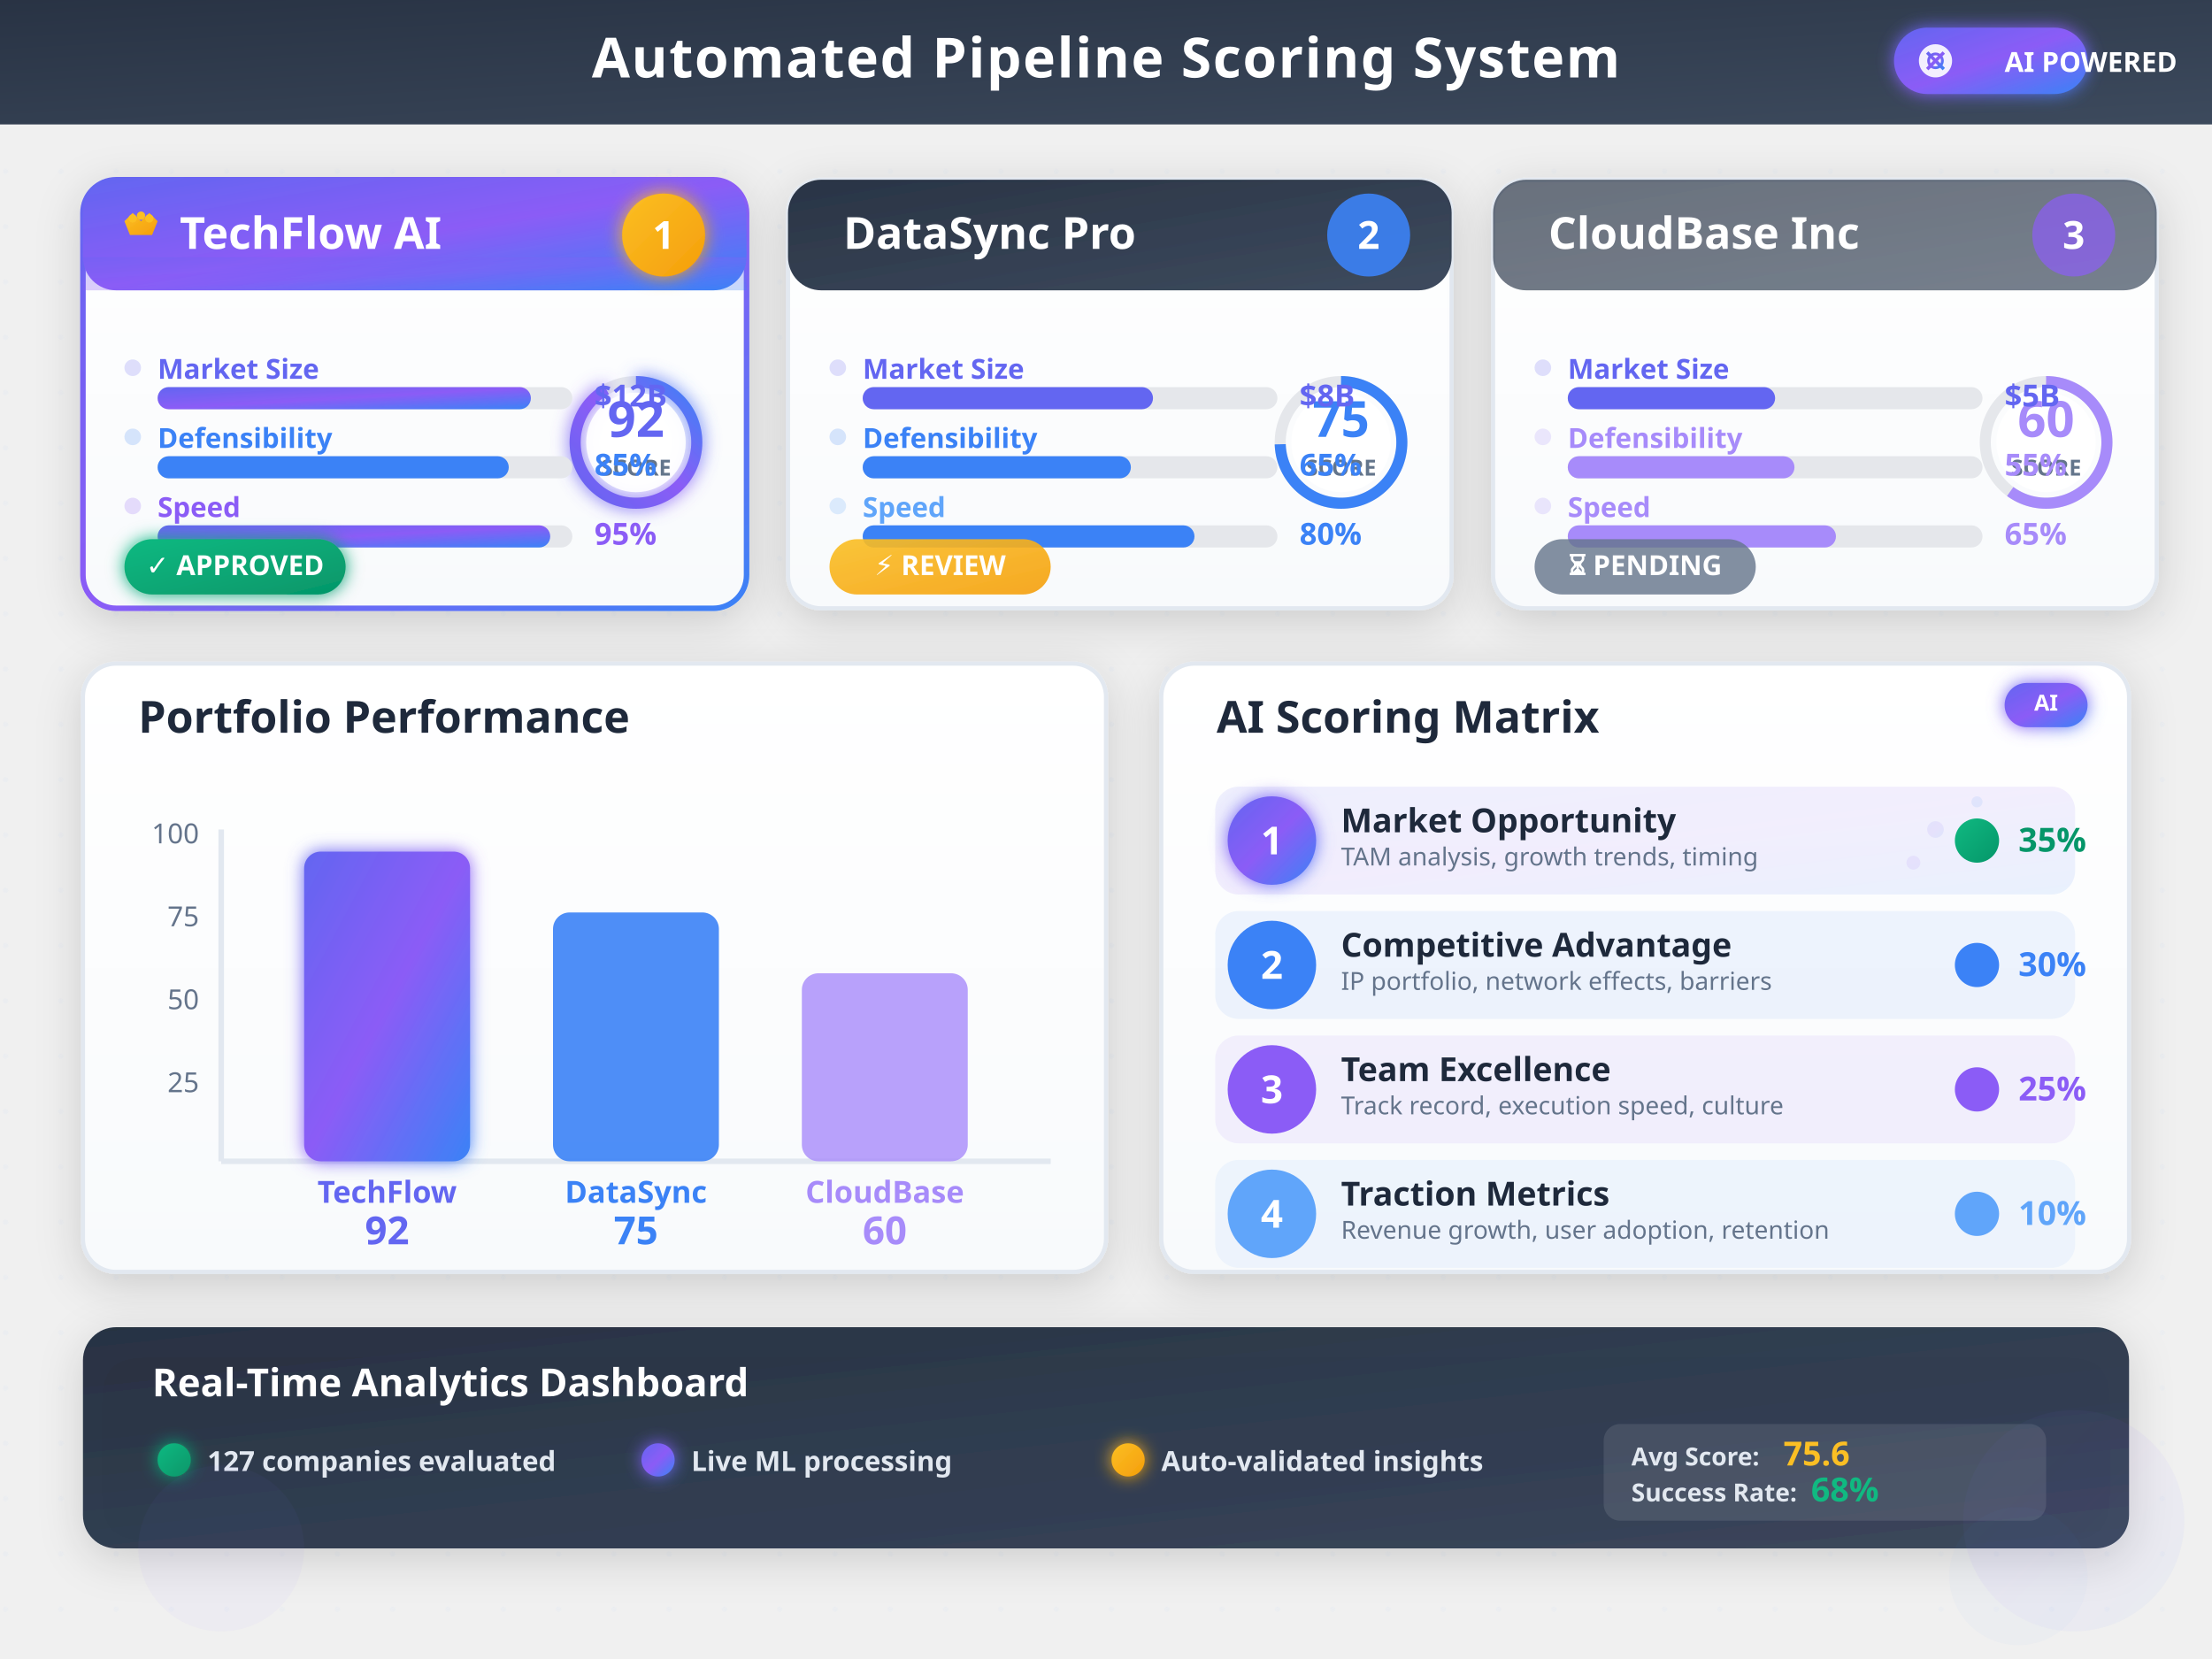
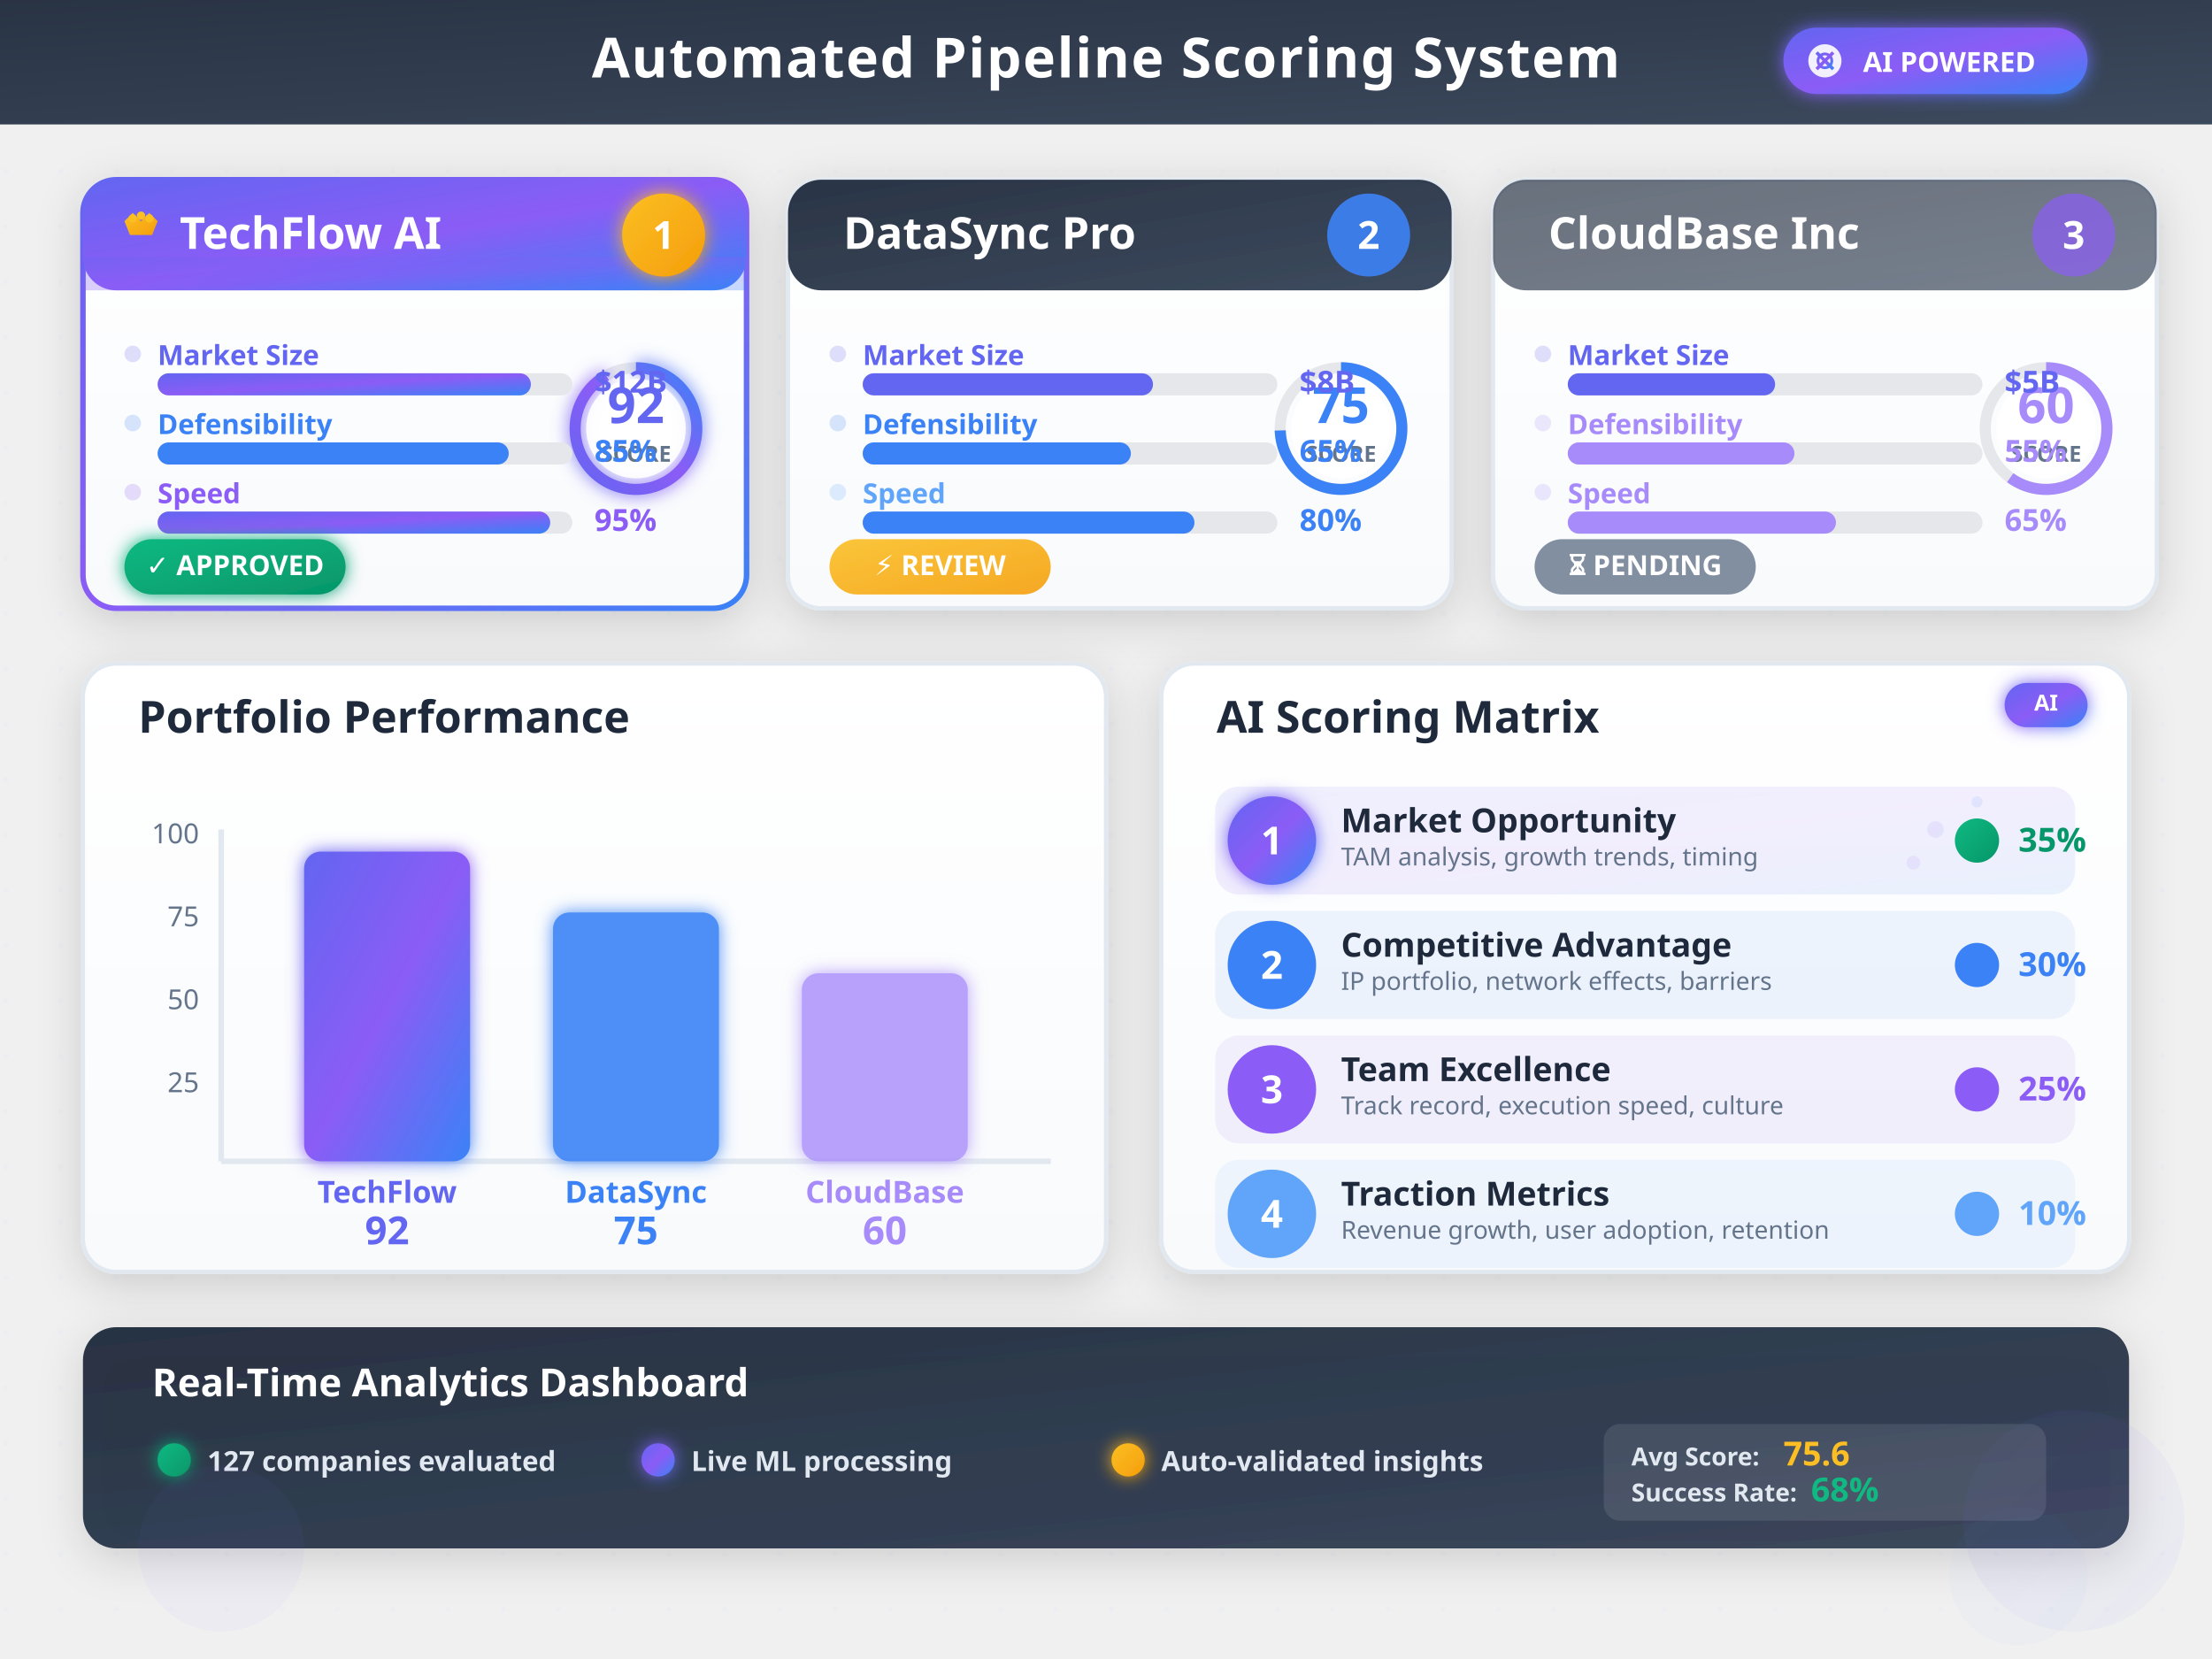
<svg xmlns="http://www.w3.org/2000/svg" width="800" height="600" viewBox="0 0 800 600" style="background: linear-gradient(135deg, #f8fafc 0%, #f1f5f9 100%);">
  <defs>
    <linearGradient id="purpleBlue" x1="0%" y1="0%" x2="100%" y2="100%">
      <stop offset="0%" style="stop-color:#6366f1;stop-opacity:1" />
      <stop offset="50%" style="stop-color:#8b5cf6;stop-opacity:1" />
      <stop offset="100%" style="stop-color:#3b82f6;stop-opacity:1" />
    </linearGradient>
    <linearGradient id="goldGradient" x1="0%" y1="0%" x2="100%" y2="100%">
      <stop offset="0%" style="stop-color:#fbbf24;stop-opacity:1" />
      <stop offset="100%" style="stop-color:#f59e0b;stop-opacity:1" />
    </linearGradient>
    <linearGradient id="greenGradient" x1="0%" y1="0%" x2="100%" y2="100%">
      <stop offset="0%" style="stop-color:#10b981;stop-opacity:1" />
      <stop offset="100%" style="stop-color:#059669;stop-opacity:1" />
    </linearGradient>
    <linearGradient id="cardGradient" x1="0%" y1="0%" x2="0%" y2="100%">
      <stop offset="0%" style="stop-color:#ffffff;stop-opacity:1" />
      <stop offset="100%" style="stop-color:#f8fafc;stop-opacity:1" />
    </linearGradient>
    <linearGradient id="headerGradient" x1="0%" y1="0%" x2="100%" y2="100%">
      <stop offset="0%" style="stop-color:#1e293b;stop-opacity:0.95" />
      <stop offset="100%" style="stop-color:#334155;stop-opacity:0.95" />
    </linearGradient>
    <filter id="cardShadow" x="-50%" y="-50%" width="200%" height="200%">
      <feGaussianBlur in="SourceAlpha" stdDeviation="8" />
      <feOffset dx="0" dy="4" result="offsetblur" />
      <feComponentTransfer>
        <feFuncA type="linear" slope="0.15" />
      </feComponentTransfer>
      <feMerge>
        <feMergeNode />
        <feMergeNode in="SourceGraphic" />
      </feMerge>
    </filter>
    <filter id="glowEffect" x="-50%" y="-50%" width="200%" height="200%">
      <feGaussianBlur in="SourceGraphic" stdDeviation="3" result="coloredBlur" />
      <feMerge>
        <feMergeNode in="coloredBlur" />
        <feMergeNode in="SourceGraphic" />
      </feMerge>
    </filter>
    <filter id="innerShadow" x="-50%" y="-50%" width="200%" height="200%">
      <feGaussianBlur in="SourceGraphic" stdDeviation="2" />
      <feOffset dx="0" dy="2" />
      <feComposite operator="over" />
    </filter>
    <pattern id="dots" x="0" y="0" width="20" height="20" patternUnits="userSpaceOnUse">
      <circle cx="2" cy="2" r="1" fill="#e2e8f0" opacity="0.3" />
    </pattern>
  </defs>
  <rect width="800" height="600" fill="url(#dots)" />
  <rect x="0" y="0" width="800" height="45" fill="url(#headerGradient)" />
  <text x="400" y="28" font-family="'Segoe UI', system-ui, -apple-system, sans-serif" font-size="20" font-weight="700" fill="white" text-anchor="middle" letter-spacing="0.5px">
    Automated Pipeline Scoring System
  </text>
-   <g transform="translate(720, 22)">
-     <rect x="-35" y="-12" width="70" height="24" rx="12" fill="url(#purpleBlue)" filter="url(#glowEffect)" />
+   <g transform="translate(680, 22)">
+     <rect x="-35" y="-12" width="110" height="24" rx="12" fill="url(#purpleBlue)" filter="url(#glowEffect)" />
    <circle cx="-20" cy="0" r="6" fill="white" opacity="0.9" />
    <path d="M -23,-3 L -17,3 M -23,3 L -17,-3" stroke="url(#purpleBlue)" stroke-width="1.2" fill="none" />
    <circle cx="-20" cy="0" r="2.5" fill="none" stroke="url(#purpleBlue)" stroke-width="1" />
-     <text x="5" y="4" font-family="'Segoe UI', system-ui, sans-serif" font-size="10" font-weight="600" fill="white">AI POWERED</text>
+     <text x="25" y="4" font-family="'Segoe UI', system-ui, sans-serif" font-size="10" font-weight="600" fill="white" text-anchor="middle">AI POWERED</text>
  </g>
  <g transform="translate(30, 65)" filter="url(#cardShadow)">
    <rect width="240" height="155" rx="12" fill="url(#cardGradient)" stroke="url(#purpleBlue)" stroke-width="2" />
    <rect width="240" height="40" rx="12" fill="url(#purpleBlue)" />
    <rect x="0" y="28" width="240" height="12" fill="url(#purpleBlue)" opacity="0.3" />
    <g transform="translate(15, 20)">
      <path d="M 0,-5 L 3,-8 L 6,-5 L 9,-8 L 12,-5 L 10,0 L 2,0 Z" fill="url(#goldGradient)" />
      <circle cx="3" cy="-6" r="1.5" fill="#fbbf24" />
      <circle cx="6" cy="-7" r="1.5" fill="#fbbf24" />
      <circle cx="9" cy="-6" r="1.5" fill="#fbbf24" />
    </g>
    <text x="35" y="25" font-family="'Segoe UI', system-ui, sans-serif" font-size="16" font-weight="700" fill="white">
      TechFlow AI
    </text>
    <g transform="translate(210, 20)">
      <circle cx="0" cy="0" r="15" fill="url(#goldGradient)" filter="url(#glowEffect)" />
      <text x="0" y="5" font-family="'Segoe UI', system-ui, sans-serif" font-size="14" font-weight="800" fill="white" text-anchor="middle">1</text>
    </g>
-     <g transform="translate(200, 95)">
+     <g transform="translate(200, 90)">
      <circle cx="0" cy="0" r="22" fill="none" stroke="#e5e7eb" stroke-width="4" />
      <circle cx="0" cy="0" r="22" fill="none" stroke="url(#purpleBlue)" stroke-width="4" stroke-dasharray="138" stroke-dashoffset="11" transform="rotate(-90)" filter="url(#glowEffect)" />
      <circle cx="0" cy="0" r="18" fill="white" opacity="0.9" />
      <text x="0" y="-2" font-family="'Segoe UI', system-ui, sans-serif" font-size="18" font-weight="800" fill="#6366f1" text-anchor="middle">92</text>
      <text x="0" y="12" font-family="'Segoe UI', system-ui, sans-serif" font-size="8" font-weight="600" fill="#64748b" text-anchor="middle">SCORE</text>
    </g>
-     <g transform="translate(15, 65)">
+     <g transform="translate(15, 60)">
      <circle cx="3" cy="3" r="3" fill="#6366f1" opacity="0.2" />
      <text x="12" y="7" font-family="'Segoe UI', system-ui, sans-serif" font-size="10" font-weight="600" fill="#6366f1">Market Size</text>
      <rect x="12" y="10" width="150" height="8" rx="4" fill="#e5e7eb" />
      <rect x="12" y="10" width="135" height="8" rx="4" fill="url(#purpleBlue)" />
      <text x="170" y="17" font-family="'Segoe UI', system-ui, sans-serif" font-size="11" font-weight="700" fill="#6366f1">$12B</text>
      <circle cx="3" cy="28" r="3" fill="#3b82f6" opacity="0.2" />
      <text x="12" y="32" font-family="'Segoe UI', system-ui, sans-serif" font-size="10" font-weight="600" fill="#3b82f6">Defensibility</text>
      <rect x="12" y="35" width="150" height="8" rx="4" fill="#e5e7eb" />
      <rect x="12" y="35" width="127" height="8" rx="4" fill="#3b82f6" />
      <text x="170" y="42" font-family="'Segoe UI', system-ui, sans-serif" font-size="11" font-weight="700" fill="#3b82f6">85%</text>
      <circle cx="3" cy="53" r="3" fill="#8b5cf6" opacity="0.2" />
      <text x="12" y="57" font-family="'Segoe UI', system-ui, sans-serif" font-size="10" font-weight="600" fill="#8b5cf6">Speed</text>
      <rect x="12" y="60" width="150" height="8" rx="4" fill="#e5e7eb" />
      <rect x="12" y="60" width="142" height="8" rx="4" fill="url(#purpleBlue)" />
      <text x="170" y="67" font-family="'Segoe UI', system-ui, sans-serif" font-size="11" font-weight="700" fill="#8b5cf6">95%</text>
    </g>
    <rect x="15" y="130" width="80" height="20" rx="10" fill="url(#greenGradient)" filter="url(#glowEffect)" />
    <text x="55" y="143" font-family="'Segoe UI', system-ui, sans-serif" font-size="10" font-weight="700" fill="white" text-anchor="middle">✓ APPROVED</text>
  </g>
  <g transform="translate(285, 65)" filter="url(#cardShadow)">
    <rect width="240" height="155" rx="12" fill="url(#cardGradient)" stroke="#e2e8f0" stroke-width="1.5" />
    <rect width="240" height="40" rx="12" fill="url(#headerGradient)" />
    <text x="20" y="25" font-family="'Segoe UI', system-ui, sans-serif" font-size="16" font-weight="600" fill="white">
      DataSync Pro
    </text>
    <g transform="translate(210, 20)">
      <circle cx="0" cy="0" r="15" fill="#3b82f6" opacity="0.9" />
      <text x="0" y="5" font-family="'Segoe UI', system-ui, sans-serif" font-size="14" font-weight="700" fill="white" text-anchor="middle">2</text>
    </g>
-     <g transform="translate(200, 95)">
+     <g transform="translate(200, 90)">
      <circle cx="0" cy="0" r="22" fill="none" stroke="#e5e7eb" stroke-width="4" />
      <circle cx="0" cy="0" r="22" fill="none" stroke="#3b82f6" stroke-width="4" stroke-dasharray="138" stroke-dashoffset="35" transform="rotate(-90)" />
      <circle cx="0" cy="0" r="18" fill="white" opacity="0.9" />
      <text x="0" y="-2" font-family="'Segoe UI', system-ui, sans-serif" font-size="18" font-weight="800" fill="#3b82f6" text-anchor="middle">75</text>
      <text x="0" y="12" font-family="'Segoe UI', system-ui, sans-serif" font-size="8" font-weight="600" fill="#64748b" text-anchor="middle">SCORE</text>
    </g>
-     <g transform="translate(15, 65)">
+     <g transform="translate(15, 60)">
      <circle cx="3" cy="3" r="3" fill="#6366f1" opacity="0.2" />
      <text x="12" y="7" font-family="'Segoe UI', system-ui, sans-serif" font-size="10" font-weight="600" fill="#6366f1">Market Size</text>
      <rect x="12" y="10" width="150" height="8" rx="4" fill="#e5e7eb" />
      <rect x="12" y="10" width="105" height="8" rx="4" fill="#6366f1" />
      <text x="170" y="17" font-family="'Segoe UI', system-ui, sans-serif" font-size="11" font-weight="700" fill="#6366f1">$8B</text>
      <circle cx="3" cy="28" r="3" fill="#3b82f6" opacity="0.2" />
      <text x="12" y="32" font-family="'Segoe UI', system-ui, sans-serif" font-size="10" font-weight="600" fill="#3b82f6">Defensibility</text>
      <rect x="12" y="35" width="150" height="8" rx="4" fill="#e5e7eb" />
      <rect x="12" y="35" width="97" height="8" rx="4" fill="#3b82f6" />
      <text x="170" y="42" font-family="'Segoe UI', system-ui, sans-serif" font-size="11" font-weight="700" fill="#3b82f6">65%</text>
      <circle cx="3" cy="53" r="3" fill="#60a5fa" opacity="0.2" />
      <text x="12" y="57" font-family="'Segoe UI', system-ui, sans-serif" font-size="10" font-weight="600" fill="#60a5fa">Speed</text>
      <rect x="12" y="60" width="150" height="8" rx="4" fill="#e5e7eb" />
      <rect x="12" y="60" width="120" height="8" rx="4" fill="#3b82f6" />
      <text x="170" y="67" font-family="'Segoe UI', system-ui, sans-serif" font-size="11" font-weight="700" fill="#3b82f6">80%</text>
    </g>
    <rect x="15" y="130" width="80" height="20" rx="10" fill="url(#goldGradient)" opacity="0.9" />
    <text x="55" y="143" font-family="'Segoe UI', system-ui, sans-serif" font-size="10" font-weight="700" fill="white" text-anchor="middle">⚡ REVIEW</text>
  </g>
  <g transform="translate(540, 65)" filter="url(#cardShadow)">
    <rect width="240" height="155" rx="12" fill="url(#cardGradient)" stroke="#e2e8f0" stroke-width="1.5" />
    <rect width="240" height="40" rx="12" fill="url(#headerGradient)" opacity="0.7" />
    <text x="20" y="25" font-family="'Segoe UI', system-ui, sans-serif" font-size="16" font-weight="600" fill="white">
      CloudBase Inc
    </text>
    <g transform="translate(210, 20)">
      <circle cx="0" cy="0" r="15" fill="#8b5cf6" opacity="0.7" />
      <text x="0" y="5" font-family="'Segoe UI', system-ui, sans-serif" font-size="14" font-weight="700" fill="white" text-anchor="middle">3</text>
    </g>
-     <g transform="translate(200, 95)">
+     <g transform="translate(200, 90)">
      <circle cx="0" cy="0" r="22" fill="none" stroke="#e5e7eb" stroke-width="4" />
      <circle cx="0" cy="0" r="22" fill="none" stroke="#a78bfa" stroke-width="4" stroke-dasharray="138" stroke-dashoffset="55" transform="rotate(-90)" />
      <circle cx="0" cy="0" r="18" fill="white" opacity="0.9" />
      <text x="0" y="-2" font-family="'Segoe UI', system-ui, sans-serif" font-size="18" font-weight="800" fill="#a78bfa" text-anchor="middle">60</text>
      <text x="0" y="12" font-family="'Segoe UI', system-ui, sans-serif" font-size="8" font-weight="600" fill="#64748b" text-anchor="middle">SCORE</text>
    </g>
-     <g transform="translate(15, 65)">
+     <g transform="translate(15, 60)">
      <circle cx="3" cy="3" r="3" fill="#6366f1" opacity="0.2" />
      <text x="12" y="7" font-family="'Segoe UI', system-ui, sans-serif" font-size="10" font-weight="600" fill="#6366f1">Market Size</text>
      <rect x="12" y="10" width="150" height="8" rx="4" fill="#e5e7eb" />
      <rect x="12" y="10" width="75" height="8" rx="4" fill="#6366f1" />
      <text x="170" y="17" font-family="'Segoe UI', system-ui, sans-serif" font-size="11" font-weight="700" fill="#6366f1">$5B</text>
      <circle cx="3" cy="28" r="3" fill="#a78bfa" opacity="0.2" />
      <text x="12" y="32" font-family="'Segoe UI', system-ui, sans-serif" font-size="10" font-weight="600" fill="#a78bfa">Defensibility</text>
      <rect x="12" y="35" width="150" height="8" rx="4" fill="#e5e7eb" />
      <rect x="12" y="35" width="82" height="8" rx="4" fill="#a78bfa" />
      <text x="170" y="42" font-family="'Segoe UI', system-ui, sans-serif" font-size="11" font-weight="700" fill="#a78bfa">55%</text>
      <circle cx="3" cy="53" r="3" fill="#a78bfa" opacity="0.2" />
      <text x="12" y="57" font-family="'Segoe UI', system-ui, sans-serif" font-size="10" font-weight="600" fill="#a78bfa">Speed</text>
      <rect x="12" y="60" width="150" height="8" rx="4" fill="#e5e7eb" />
      <rect x="12" y="60" width="97" height="8" rx="4" fill="#a78bfa" />
      <text x="170" y="67" font-family="'Segoe UI', system-ui, sans-serif" font-size="11" font-weight="700" fill="#a78bfa">65%</text>
    </g>
    <rect x="15" y="130" width="80" height="20" rx="10" fill="#64748b" opacity="0.8" />
    <text x="55" y="143" font-family="'Segoe UI', system-ui, sans-serif" font-size="10" font-weight="700" fill="white" text-anchor="middle">⏳ PENDING</text>
  </g>
  <g transform="translate(30, 240)">
    <rect width="370" height="220" rx="12" fill="url(#cardGradient)" stroke="#e2e8f0" stroke-width="1.5" filter="url(#cardShadow)" />
    <text x="20" y="25" font-family="'Segoe UI', system-ui, sans-serif" font-size="16" font-weight="700" fill="#1e293b">
      Portfolio Performance
    </text>
    <line x1="50" y1="180" x2="350" y2="180" stroke="#e2e8f0" stroke-width="2" />
    <line x1="50" y1="60" x2="50" y2="180" stroke="#e2e8f0" stroke-width="2" />
    <text x="42" y="65" font-family="'Segoe UI', system-ui, sans-serif" font-size="10" fill="#64748b" text-anchor="end">100</text>
    <text x="42" y="95" font-family="'Segoe UI', system-ui, sans-serif" font-size="10" fill="#64748b" text-anchor="end">75</text>
    <text x="42" y="125" font-family="'Segoe UI', system-ui, sans-serif" font-size="10" fill="#64748b" text-anchor="end">50</text>
    <text x="42" y="155" font-family="'Segoe UI', system-ui, sans-serif" font-size="10" fill="#64748b" text-anchor="end">25</text>
    <rect x="80" y="68" width="60" height="112" rx="6" fill="url(#purpleBlue)" filter="url(#glowEffect)" />
    <text x="110" y="195" font-family="'Segoe UI', system-ui, sans-serif" font-size="11" font-weight="600" fill="#6366f1" text-anchor="middle">TechFlow</text>
    <text x="110" y="210" font-family="'Segoe UI', system-ui, sans-serif" font-size="14" font-weight="800" fill="#6366f1" text-anchor="middle">92</text>
-     <rect x="170" y="90" width="60" height="90" rx="6" fill="#3b82f6" opacity="0.9" />
+     <rect x="170" y="90" width="60" height="90" rx="6" fill="#3b82f6" opacity="0.9" filter="url(#glowEffect)" />
    <text x="200" y="195" font-family="'Segoe UI', system-ui, sans-serif" font-size="11" font-weight="600" fill="#3b82f6" text-anchor="middle">DataSync</text>
    <text x="200" y="210" font-family="'Segoe UI', system-ui, sans-serif" font-size="14" font-weight="800" fill="#3b82f6" text-anchor="middle">75</text>
-     <rect x="260" y="112" width="60" height="68" rx="6" fill="#a78bfa" opacity="0.8" />
+     <rect x="260" y="112" width="60" height="68" rx="6" fill="#a78bfa" opacity="0.8" filter="url(#glowEffect)" />
    <text x="290" y="195" font-family="'Segoe UI', system-ui, sans-serif" font-size="11" font-weight="600" fill="#a78bfa" text-anchor="middle">CloudBase</text>
    <text x="290" y="210" font-family="'Segoe UI', system-ui, sans-serif" font-size="14" font-weight="800" fill="#a78bfa" text-anchor="middle">60</text>
  </g>
  <g transform="translate(420, 240)">
    <rect width="350" height="220" rx="12" fill="url(#cardGradient)" stroke="#e2e8f0" stroke-width="1.5" filter="url(#cardShadow)" />
    <text x="20" y="25" font-family="'Segoe UI', system-ui, sans-serif" font-size="16" font-weight="700" fill="#1e293b">
      AI Scoring Matrix
    </text>
    <g transform="translate(320, 15)">
      <rect x="-15" y="-8" width="30" height="16" rx="8" fill="url(#purpleBlue)" filter="url(#glowEffect)" />
      <text x="0" y="2" font-family="'Segoe UI', system-ui, sans-serif" font-size="8" font-weight="600" fill="white" text-anchor="middle">AI</text>
    </g>
    <g transform="translate(20, 45)">
      <rect x="0" y="0" width="310" height="38" rx="8" fill="url(#purpleBlue)" opacity="0.1" stroke="url(#purpleBlue)" stroke-width="1" />
      <circle cx="20" cy="19" r="16" fill="url(#purpleBlue)" filter="url(#glowEffect)" />
      <text x="20" y="24" font-family="'Segoe UI', system-ui, sans-serif" font-size="14" font-weight="800" fill="white" text-anchor="middle">1</text>
      <text x="45" y="16" font-family="'Segoe UI', system-ui, sans-serif" font-size="12" font-weight="700" fill="#1e293b">Market Opportunity</text>
      <text x="45" y="28" font-family="'Segoe UI', system-ui, sans-serif" font-size="9" fill="#64748b">TAM analysis, growth trends, timing</text>
      <circle cx="275" cy="19" r="8" fill="url(#greenGradient)" />
      <text x="290" y="23" font-family="'Segoe UI', system-ui, sans-serif" font-size="12" font-weight="800" fill="#059669">35%</text>
      <rect x="0" y="45" width="310" height="38" rx="8" fill="#3b82f6" opacity="0.08" stroke="#3b82f6" stroke-width="1" />
      <circle cx="20" cy="64" r="16" fill="#3b82f6" />
      <text x="20" y="69" font-family="'Segoe UI', system-ui, sans-serif" font-size="14" font-weight="800" fill="white" text-anchor="middle">2</text>
      <text x="45" y="61" font-family="'Segoe UI', system-ui, sans-serif" font-size="12" font-weight="700" fill="#1e293b">Competitive Advantage</text>
      <text x="45" y="73" font-family="'Segoe UI', system-ui, sans-serif" font-size="9" fill="#64748b">IP portfolio, network effects, barriers</text>
      <circle cx="275" cy="64" r="8" fill="#3b82f6" />
      <text x="290" y="68" font-family="'Segoe UI', system-ui, sans-serif" font-size="12" font-weight="800" fill="#3b82f6">30%</text>
      <rect x="0" y="90" width="310" height="38" rx="8" fill="#8b5cf6" opacity="0.08" stroke="#8b5cf6" stroke-width="1" />
      <circle cx="20" cy="109" r="16" fill="#8b5cf6" />
      <text x="20" y="114" font-family="'Segoe UI', system-ui, sans-serif" font-size="14" font-weight="800" fill="white" text-anchor="middle">3</text>
      <text x="45" y="106" font-family="'Segoe UI', system-ui, sans-serif" font-size="12" font-weight="700" fill="#1e293b">Team Excellence</text>
      <text x="45" y="118" font-family="'Segoe UI', system-ui, sans-serif" font-size="9" fill="#64748b">Track record, execution speed, culture</text>
      <circle cx="275" cy="109" r="8" fill="#8b5cf6" />
      <text x="290" y="113" font-family="'Segoe UI', system-ui, sans-serif" font-size="12" font-weight="800" fill="#8b5cf6">25%</text>
      <rect x="0" y="135" width="310" height="38" rx="8" fill="#60a5fa" opacity="0.08" stroke="#60a5fa" stroke-width="1" />
      <circle cx="20" cy="154" r="16" fill="#60a5fa" />
      <text x="20" y="159" font-family="'Segoe UI', system-ui, sans-serif" font-size="14" font-weight="800" fill="white" text-anchor="middle">4</text>
      <text x="45" y="151" font-family="'Segoe UI', system-ui, sans-serif" font-size="12" font-weight="700" fill="#1e293b">Traction Metrics</text>
      <text x="45" y="163" font-family="'Segoe UI', system-ui, sans-serif" font-size="9" fill="#64748b">Revenue growth, user adoption, retention</text>
      <circle cx="275" cy="154" r="8" fill="#60a5fa" />
      <text x="290" y="158" font-family="'Segoe UI', system-ui, sans-serif" font-size="12" font-weight="800" fill="#60a5fa">10%</text>
    </g>
  </g>
  <g transform="translate(30, 480)">
    <rect x="0" y="0" width="740" height="80" rx="12" fill="url(#headerGradient)" filter="url(#cardShadow)" />
    <text x="25" y="25" font-family="'Segoe UI', system-ui, sans-serif" font-size="14" font-weight="700" fill="white">
      Real-Time Analytics Dashboard
    </text>
    <g transform="translate(25, 40)">
      <circle cx="8" cy="8" r="6" fill="url(#greenGradient)" filter="url(#glowEffect)" />
      <text x="20" y="12" font-family="'Segoe UI', system-ui, sans-serif" font-size="10" font-weight="600" fill="#e2e8f0">127 companies evaluated</text>
    </g>
    <g transform="translate(200, 40)">
      <circle cx="8" cy="8" r="6" fill="url(#purpleBlue)" filter="url(#glowEffect)" />
      <text x="20" y="12" font-family="'Segoe UI', system-ui, sans-serif" font-size="10" font-weight="600" fill="#e2e8f0">Live ML processing</text>
    </g>
    <g transform="translate(370, 40)">
      <circle cx="8" cy="8" r="6" fill="url(#goldGradient)" filter="url(#glowEffect)" />
      <text x="20" y="12" font-family="'Segoe UI', system-ui, sans-serif" font-size="10" font-weight="600" fill="#e2e8f0">Auto-validated insights</text>
    </g>
    <g transform="translate(550, 35)">
      <rect x="0" y="0" width="160" height="35" rx="6" fill="white" opacity="0.1" />
      <text x="10" y="15" font-family="'Segoe UI', system-ui, sans-serif" font-size="9" font-weight="600" fill="#e2e8f0">Avg Score: </text>
      <text x="65" y="15" font-family="'Segoe UI', system-ui, sans-serif" font-size="12" font-weight="800" fill="#fbbf24">75.6</text>
      <text x="10" y="28" font-family="'Segoe UI', system-ui, sans-serif" font-size="9" font-weight="600" fill="#e2e8f0">Success Rate: </text>
      <text x="75" y="28" font-family="'Segoe UI', system-ui, sans-serif" font-size="12" font-weight="800" fill="#10b981">68%</text>
    </g>
  </g>
  <circle cx="750" cy="550" r="40" fill="url(#purpleBlue)" opacity="0.05" />
  <circle cx="730" cy="570" r="25" fill="#3b82f6" opacity="0.03" />
  <circle cx="80" cy="560" r="30" fill="#8b5cf6" opacity="0.04" />
  <g transform="translate(700, 300)" opacity="0.1">
    <circle cx="0" cy="0" r="3" fill="url(#purpleBlue)" />
    <circle cx="15" cy="-10" r="2" fill="#3b82f6" />
    <circle cx="-8" cy="12" r="2.5" fill="#8b5cf6" />
  </g>
</svg>
